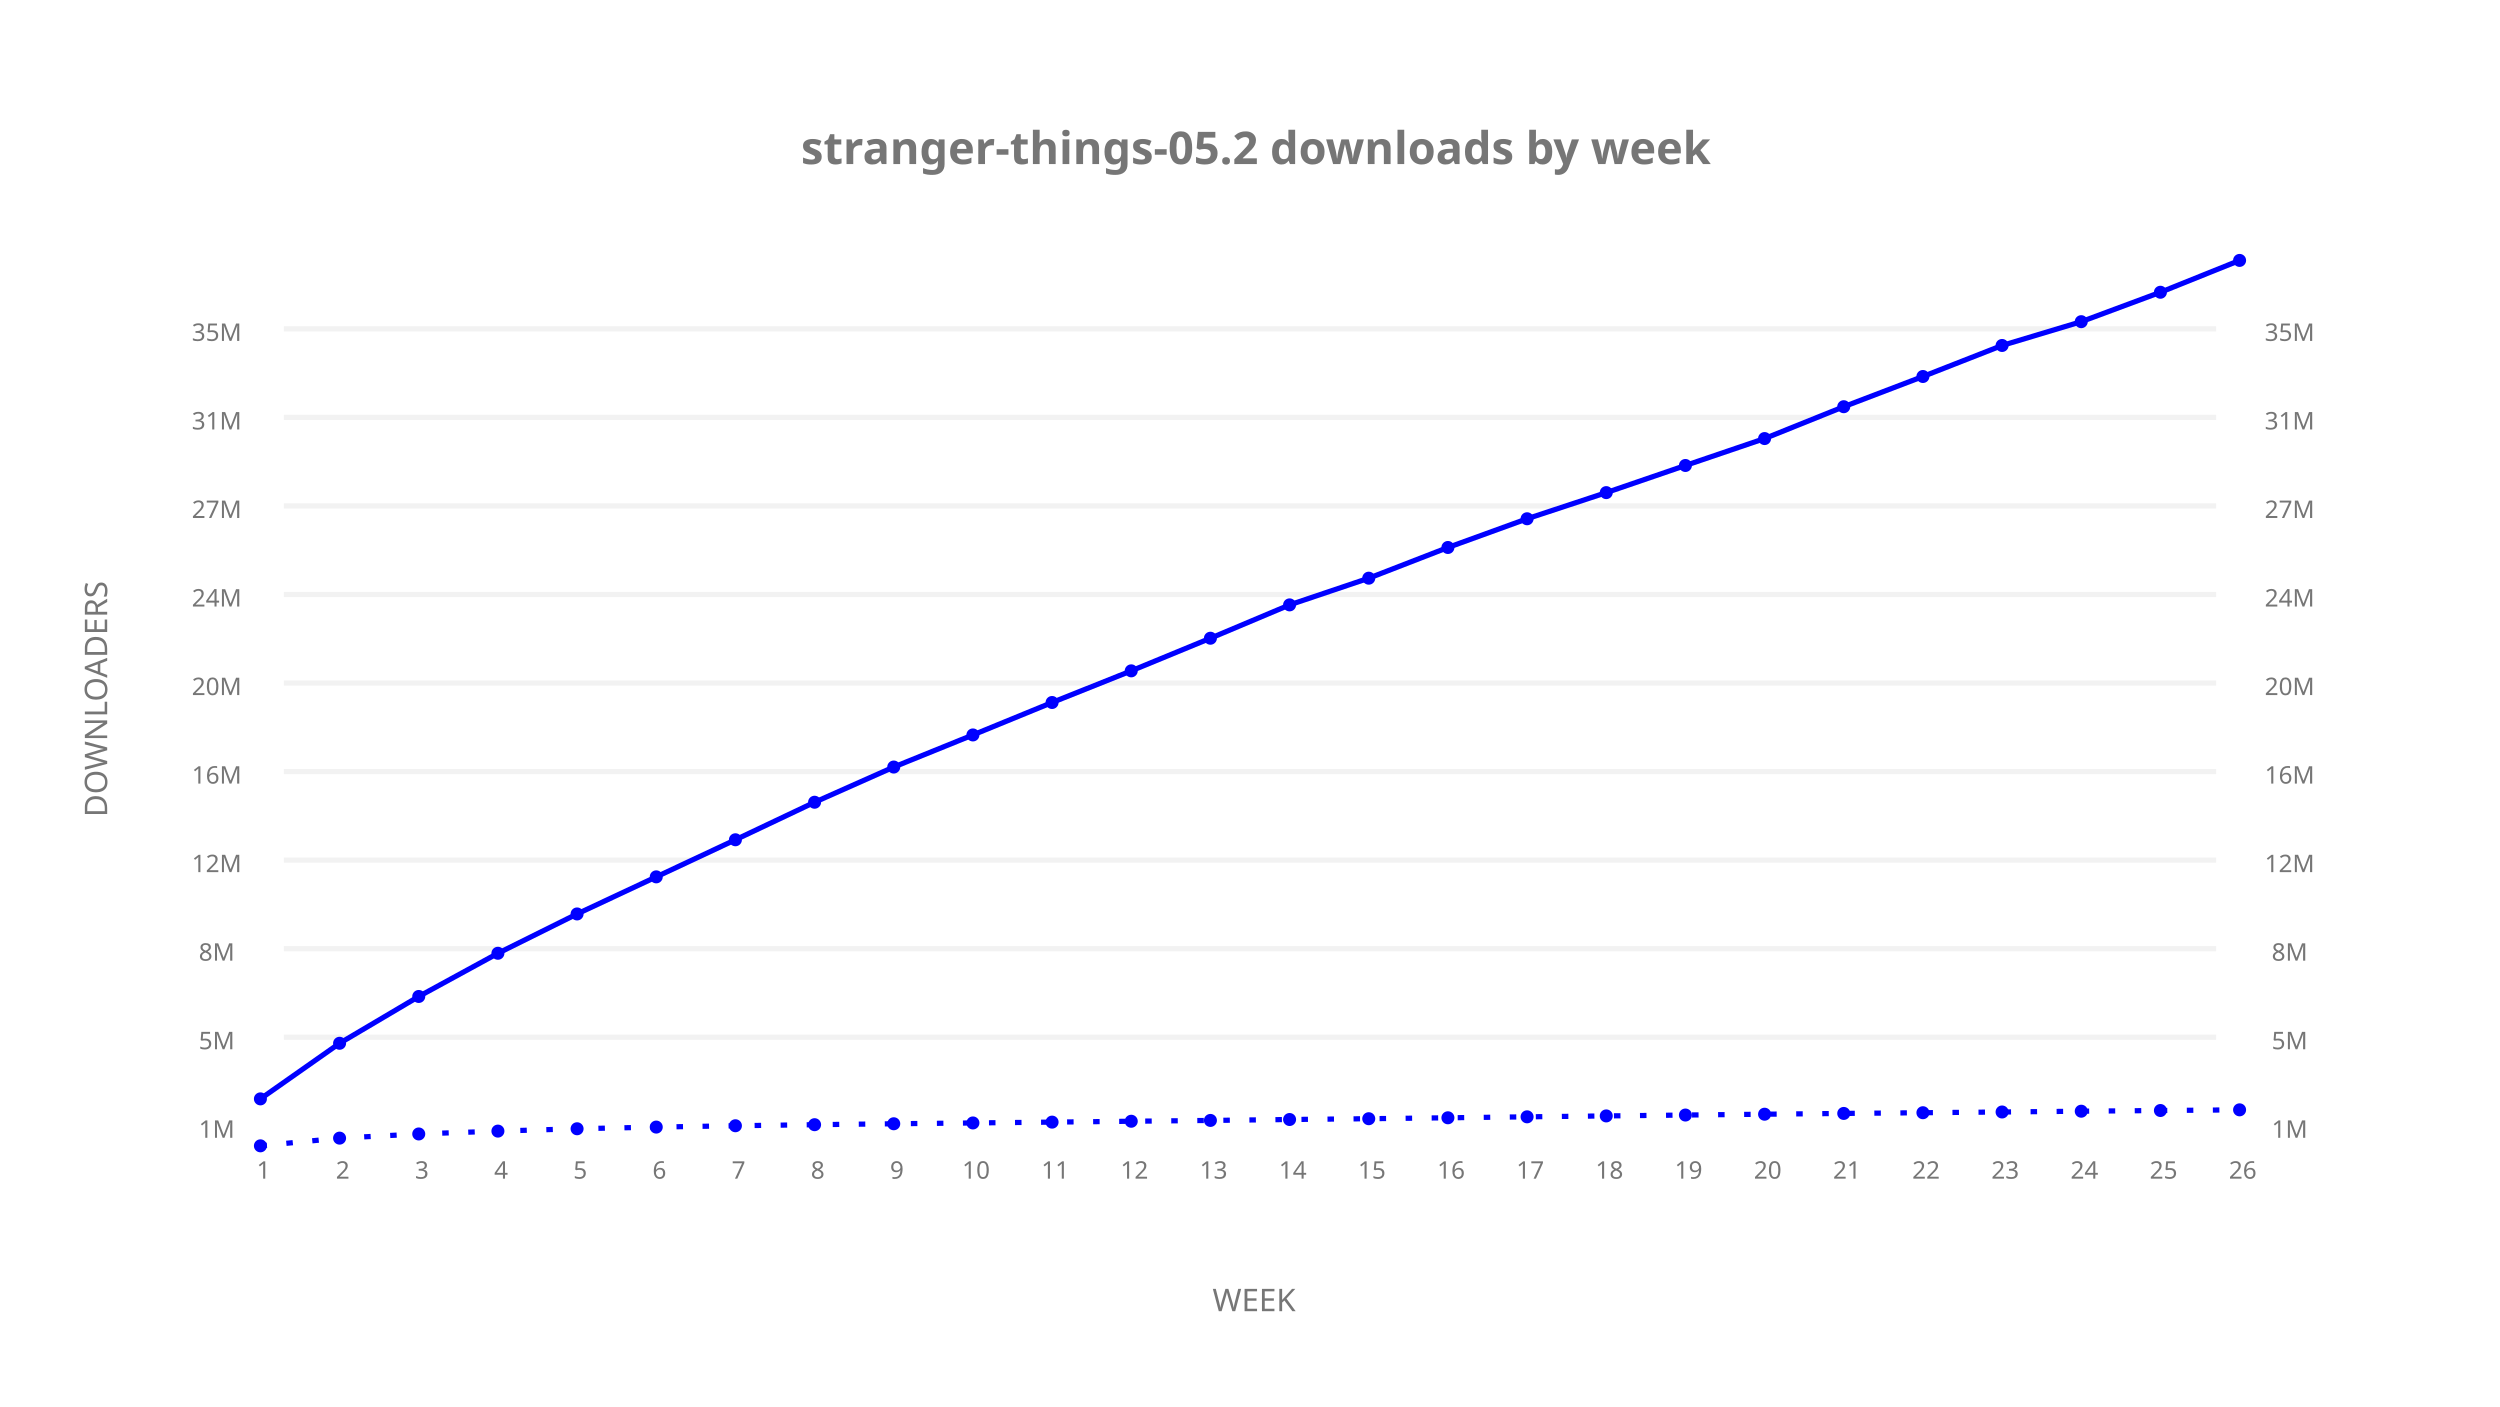
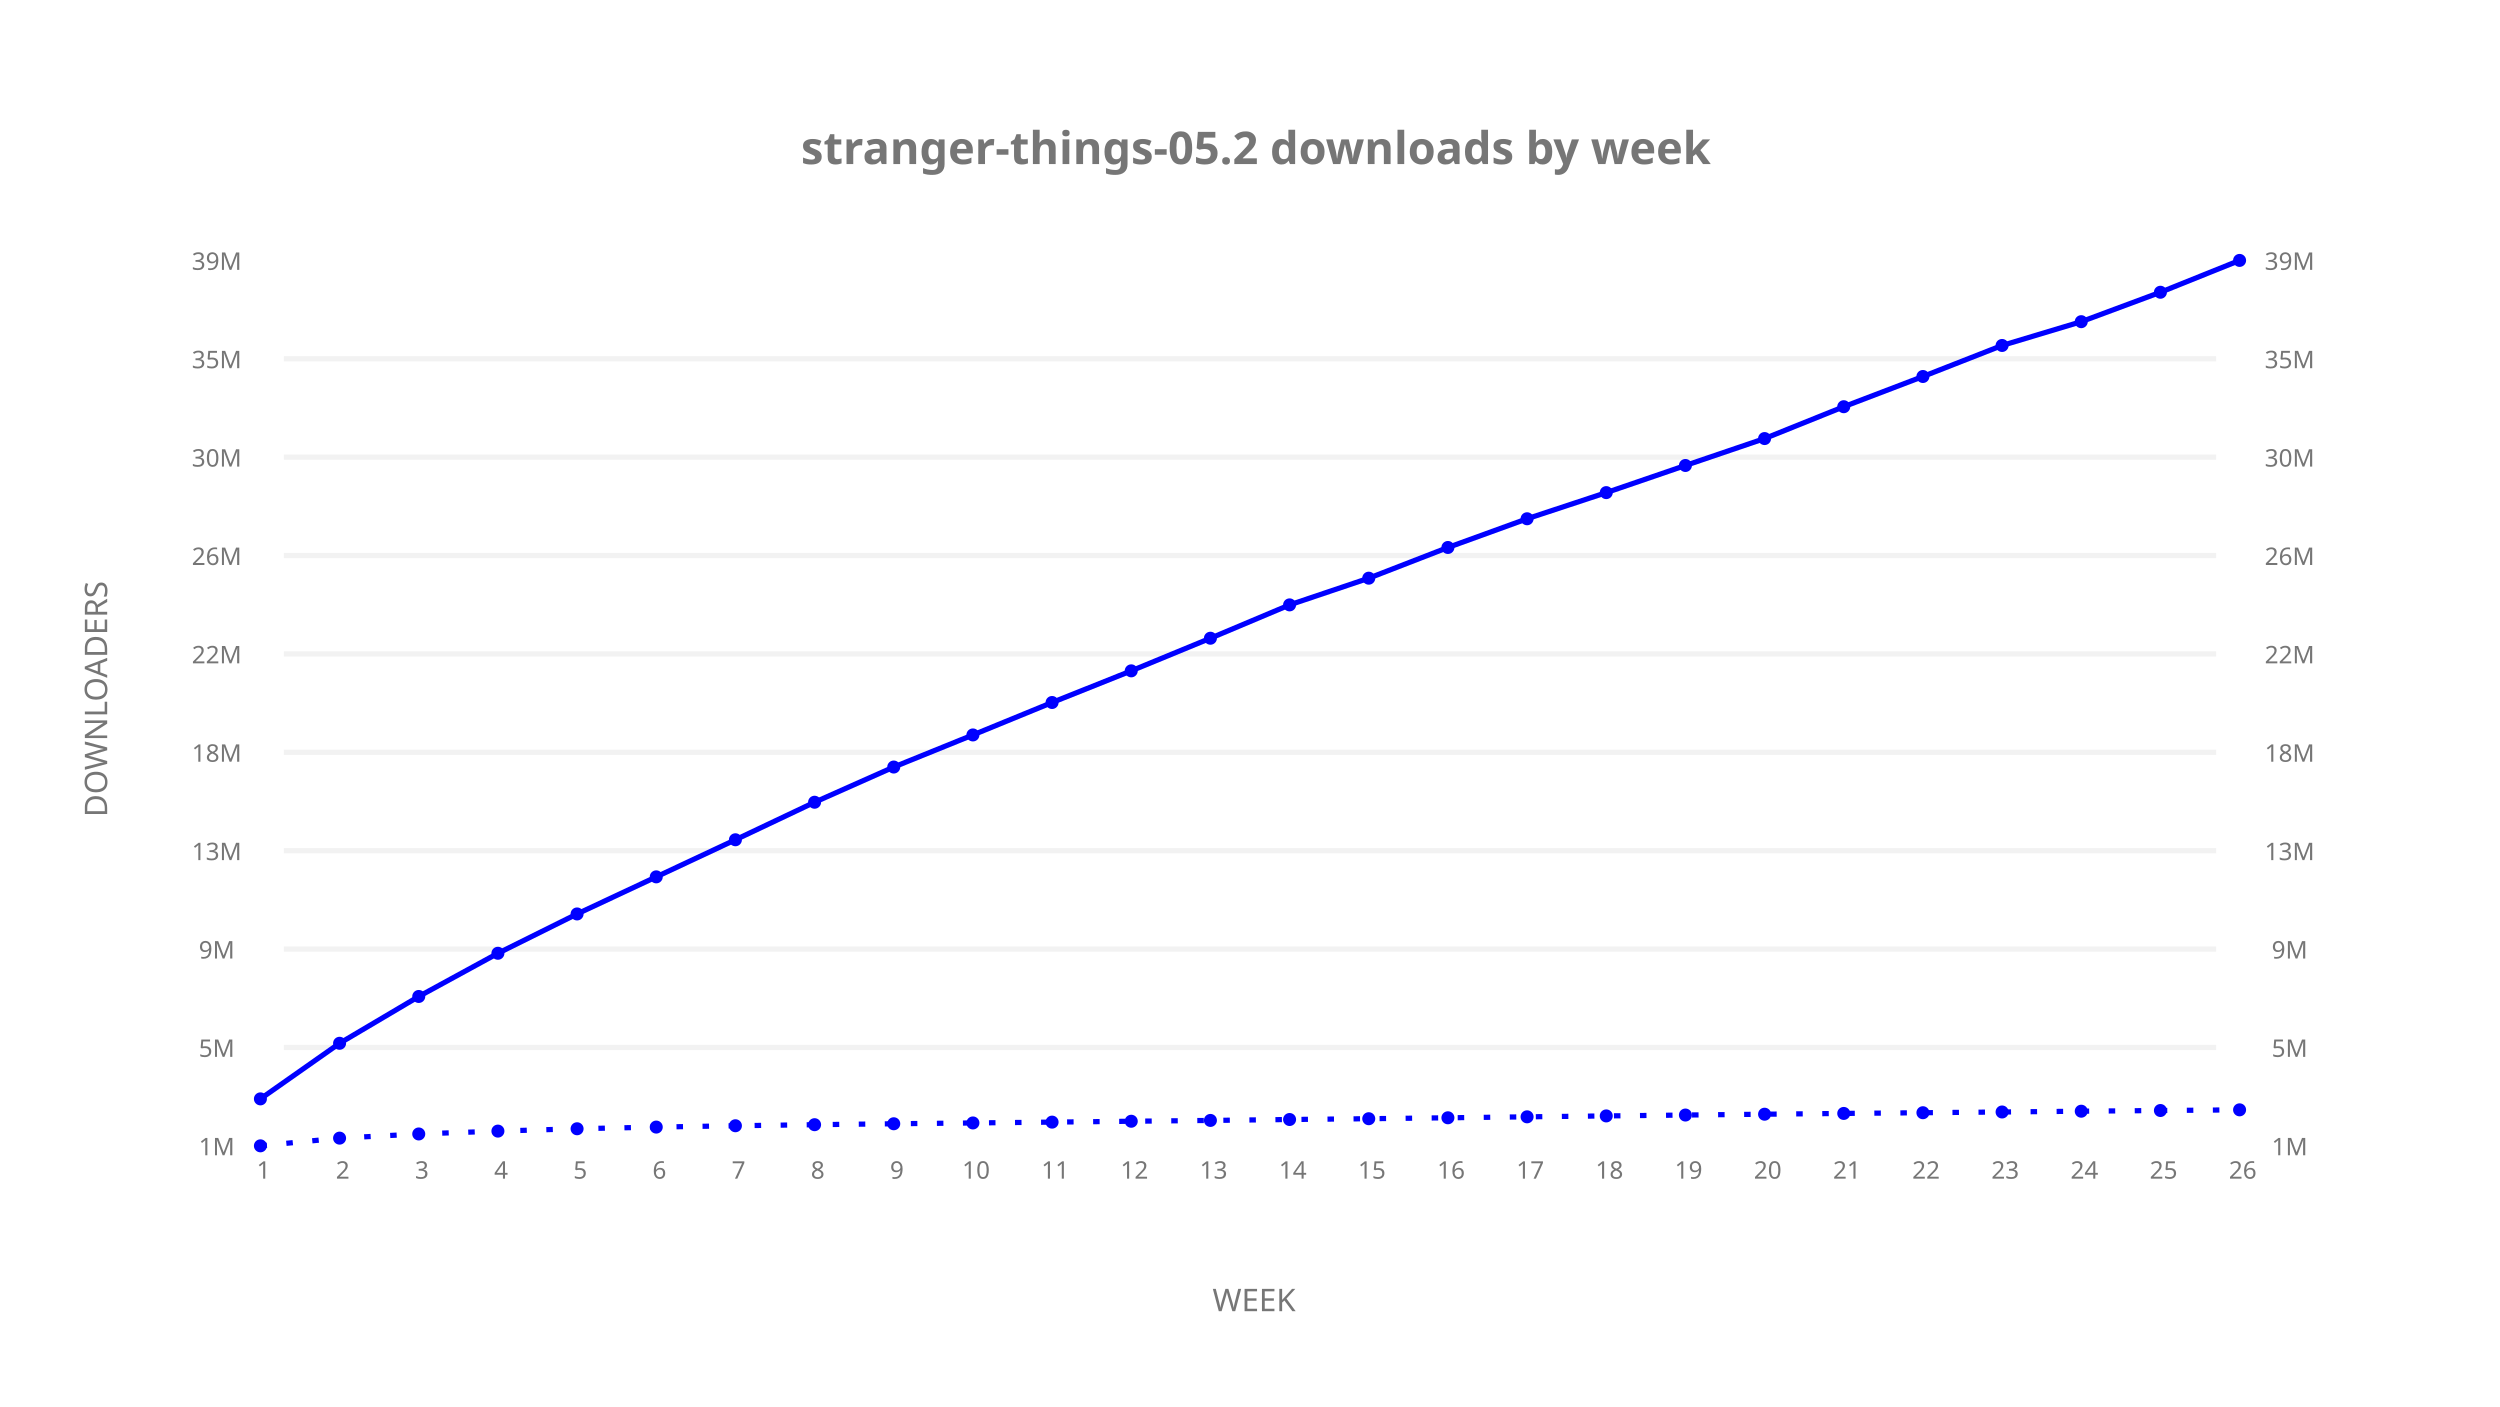
<svg xmlns="http://www.w3.org/2000/svg" xml:space="preserve" id="stranger-things-05-2-downloads-by-week-stranger-things-05.2-week" x="0px" y="0px" width="1920px" height="1080px" viewBox="0 0 1920 1080" enable-background="new 0 0 1920 1080" role="img">
  <g id="annotations">
    <text x="960" y="126" font-family="Atkinson Hyperlegible" font-size="26pt" text-anchor="middle" text-align="center" font-weight="600" font-style="normal" style="fill:rgb(118,118,118); fill-opacity:1; stroke:rgb(118,118,118); stroke-opacity:0; stroke-width:0.5"> stranger-things-05.2 downloads by week</text>
    <g id="axes-lines">
      <text x="960" y="1007" font-family="Atkinson Hyperlegible" font-size="18pt" text-anchor="middle" text-align="center" font-weight="500" font-style="normal" style="fill:rgb(118,118,118); fill-opacity:1; stroke:rgb(118,118,118); stroke-opacity:0; stroke-width:0.5"> WEEK</text>
      <text x="73" y="540" font-family="Atkinson Hyperlegible" font-size="18pt" text-anchor="middle" text-align="center" dominant-baseline="central" font-weight="500" font-style="normal" style="fill:rgb(118,118,118); fill-opacity:1; stroke:rgb(118,118,118); stroke-opacity:0; stroke-width:0.5" transform="rotate(-90,73,540)"> DOWNLOADERS</text>
    </g>
    <g id="tic-y-label-lines">
-       <line x1="218" y1="796.573" x2="1702" y2="796.573" style="fill:rgb(0,0,255); fill-opacity:0; stroke:rgb(242,242,242); stroke-opacity:1; stroke-width:4" />
-       <line x1="218" y1="728.573" x2="1702" y2="728.573" style="fill:rgb(0,0,255); fill-opacity:0; stroke:rgb(242,242,242); stroke-opacity:1; stroke-width:4" />
-       <line x1="218" y1="660.573" x2="1702" y2="660.573" style="fill:rgb(0,0,255); fill-opacity:0; stroke:rgb(242,242,242); stroke-opacity:1; stroke-width:4" />
-       <line x1="218" y1="592.573" x2="1702" y2="592.573" style="fill:rgb(0,0,255); fill-opacity:0; stroke:rgb(242,242,242); stroke-opacity:1; stroke-width:4" />
-       <line x1="218" y1="524.573" x2="1702" y2="524.573" style="fill:rgb(0,0,255); fill-opacity:0; stroke:rgb(242,242,242); stroke-opacity:1; stroke-width:4" />
-       <line x1="218" y1="456.573" x2="1702" y2="456.573" style="fill:rgb(0,0,255); fill-opacity:0; stroke:rgb(242,242,242); stroke-opacity:1; stroke-width:4" />
-       <line x1="218" y1="388.573" x2="1702" y2="388.573" style="fill:rgb(0,0,255); fill-opacity:0; stroke:rgb(242,242,242); stroke-opacity:1; stroke-width:4" />
-       <line x1="218" y1="320.573" x2="1702" y2="320.573" style="fill:rgb(0,0,255); fill-opacity:0; stroke:rgb(242,242,242); stroke-opacity:1; stroke-width:4" />
-       <line x1="218" y1="252.573" x2="1702" y2="252.573" style="fill:rgb(0,0,255); fill-opacity:0; stroke:rgb(242,242,242); stroke-opacity:1; stroke-width:4" />
+       <line x1="218" y1="804.444" x2="1702" y2="804.444" style="fill:rgb(0,0,255); fill-opacity:0; stroke:rgb(242,242,242); stroke-opacity:1; stroke-width:4" />
+       <line x1="218" y1="728.889" x2="1702" y2="728.889" style="fill:rgb(0,0,255); fill-opacity:0; stroke:rgb(242,242,242); stroke-opacity:1; stroke-width:4" />
+       <line x1="218" y1="653.333" x2="1702" y2="653.333" style="fill:rgb(0,0,255); fill-opacity:0; stroke:rgb(242,242,242); stroke-opacity:1; stroke-width:4" />
+       <line x1="218" y1="577.778" x2="1702" y2="577.778" style="fill:rgb(0,0,255); fill-opacity:0; stroke:rgb(242,242,242); stroke-opacity:1; stroke-width:4" />
+       <line x1="218" y1="502.222" x2="1702" y2="502.222" style="fill:rgb(0,0,255); fill-opacity:0; stroke:rgb(242,242,242); stroke-opacity:1; stroke-width:4" />
+       <line x1="218" y1="426.667" x2="1702" y2="426.667" style="fill:rgb(0,0,255); fill-opacity:0; stroke:rgb(242,242,242); stroke-opacity:1; stroke-width:4" />
+       <line x1="218" y1="351.111" x2="1702" y2="351.111" style="fill:rgb(0,0,255); fill-opacity:0; stroke:rgb(242,242,242); stroke-opacity:1; stroke-width:4" />
+       <line x1="218" y1="275.556" x2="1702" y2="275.556" style="fill:rgb(0,0,255); fill-opacity:0; stroke:rgb(242,242,242); stroke-opacity:1; stroke-width:4" />
    </g>
    <g id="tic-x-labels">
      <text x="200" y="898" font-family="Atkinson Hyperlegible" font-size="14pt" text-anchor="middle" text-align="center" dominant-baseline="central" font-weight="400" font-style="normal" style="fill:rgb(118,118,118); fill-opacity:1; stroke:rgb(118,118,118); stroke-opacity:0; stroke-width:0.5"> 1</text>
      <text x="260.8" y="898" font-family="Atkinson Hyperlegible" font-size="14pt" text-anchor="middle" text-align="center" dominant-baseline="central" font-weight="400" font-style="normal" style="fill:rgb(118,118,118); fill-opacity:1; stroke:rgb(118,118,118); stroke-opacity:0; stroke-width:0.5"> 2</text>
      <text x="321.6" y="898" font-family="Atkinson Hyperlegible" font-size="14pt" text-anchor="middle" text-align="center" dominant-baseline="central" font-weight="400" font-style="normal" style="fill:rgb(118,118,118); fill-opacity:1; stroke:rgb(118,118,118); stroke-opacity:0; stroke-width:0.5"> 3</text>
      <text x="382.4" y="898" font-family="Atkinson Hyperlegible" font-size="14pt" text-anchor="middle" text-align="center" dominant-baseline="central" font-weight="400" font-style="normal" style="fill:rgb(118,118,118); fill-opacity:1; stroke:rgb(118,118,118); stroke-opacity:0; stroke-width:0.5"> 4</text>
      <text x="443.2" y="898" font-family="Atkinson Hyperlegible" font-size="14pt" text-anchor="middle" text-align="center" dominant-baseline="central" font-weight="400" font-style="normal" style="fill:rgb(118,118,118); fill-opacity:1; stroke:rgb(118,118,118); stroke-opacity:0; stroke-width:0.5"> 5</text>
      <text x="504" y="898" font-family="Atkinson Hyperlegible" font-size="14pt" text-anchor="middle" text-align="center" dominant-baseline="central" font-weight="400" font-style="normal" style="fill:rgb(118,118,118); fill-opacity:1; stroke:rgb(118,118,118); stroke-opacity:0; stroke-width:0.5"> 6</text>
      <text x="564.8" y="898" font-family="Atkinson Hyperlegible" font-size="14pt" text-anchor="middle" text-align="center" dominant-baseline="central" font-weight="400" font-style="normal" style="fill:rgb(118,118,118); fill-opacity:1; stroke:rgb(118,118,118); stroke-opacity:0; stroke-width:0.5"> 7</text>
      <text x="625.6" y="898" font-family="Atkinson Hyperlegible" font-size="14pt" text-anchor="middle" text-align="center" dominant-baseline="central" font-weight="400" font-style="normal" style="fill:rgb(118,118,118); fill-opacity:1; stroke:rgb(118,118,118); stroke-opacity:0; stroke-width:0.5"> 8</text>
      <text x="686.4" y="898" font-family="Atkinson Hyperlegible" font-size="14pt" text-anchor="middle" text-align="center" dominant-baseline="central" font-weight="400" font-style="normal" style="fill:rgb(118,118,118); fill-opacity:1; stroke:rgb(118,118,118); stroke-opacity:0; stroke-width:0.5"> 9</text>
      <text x="747.2" y="898" font-family="Atkinson Hyperlegible" font-size="14pt" text-anchor="middle" text-align="center" dominant-baseline="central" font-weight="400" font-style="normal" style="fill:rgb(118,118,118); fill-opacity:1; stroke:rgb(118,118,118); stroke-opacity:0; stroke-width:0.5"> 10</text>
      <text x="808" y="898" font-family="Atkinson Hyperlegible" font-size="14pt" text-anchor="middle" text-align="center" dominant-baseline="central" font-weight="400" font-style="normal" style="fill:rgb(118,118,118); fill-opacity:1; stroke:rgb(118,118,118); stroke-opacity:0; stroke-width:0.5"> 11</text>
      <text x="868.8" y="898" font-family="Atkinson Hyperlegible" font-size="14pt" text-anchor="middle" text-align="center" dominant-baseline="central" font-weight="400" font-style="normal" style="fill:rgb(118,118,118); fill-opacity:1; stroke:rgb(118,118,118); stroke-opacity:0; stroke-width:0.5"> 12</text>
      <text x="929.6" y="898" font-family="Atkinson Hyperlegible" font-size="14pt" text-anchor="middle" text-align="center" dominant-baseline="central" font-weight="400" font-style="normal" style="fill:rgb(118,118,118); fill-opacity:1; stroke:rgb(118,118,118); stroke-opacity:0; stroke-width:0.5"> 13</text>
      <text x="990.4" y="898" font-family="Atkinson Hyperlegible" font-size="14pt" text-anchor="middle" text-align="center" dominant-baseline="central" font-weight="400" font-style="normal" style="fill:rgb(118,118,118); fill-opacity:1; stroke:rgb(118,118,118); stroke-opacity:0; stroke-width:0.5"> 14</text>
      <text x="1051.2" y="898" font-family="Atkinson Hyperlegible" font-size="14pt" text-anchor="middle" text-align="center" dominant-baseline="central" font-weight="400" font-style="normal" style="fill:rgb(118,118,118); fill-opacity:1; stroke:rgb(118,118,118); stroke-opacity:0; stroke-width:0.5"> 15</text>
      <text x="1112" y="898" font-family="Atkinson Hyperlegible" font-size="14pt" text-anchor="middle" text-align="center" dominant-baseline="central" font-weight="400" font-style="normal" style="fill:rgb(118,118,118); fill-opacity:1; stroke:rgb(118,118,118); stroke-opacity:0; stroke-width:0.5"> 16</text>
      <text x="1172.8" y="898" font-family="Atkinson Hyperlegible" font-size="14pt" text-anchor="middle" text-align="center" dominant-baseline="central" font-weight="400" font-style="normal" style="fill:rgb(118,118,118); fill-opacity:1; stroke:rgb(118,118,118); stroke-opacity:0; stroke-width:0.5"> 17</text>
      <text x="1233.6" y="898" font-family="Atkinson Hyperlegible" font-size="14pt" text-anchor="middle" text-align="center" dominant-baseline="central" font-weight="400" font-style="normal" style="fill:rgb(118,118,118); fill-opacity:1; stroke:rgb(118,118,118); stroke-opacity:0; stroke-width:0.5"> 18</text>
      <text x="1294.4" y="898" font-family="Atkinson Hyperlegible" font-size="14pt" text-anchor="middle" text-align="center" dominant-baseline="central" font-weight="400" font-style="normal" style="fill:rgb(118,118,118); fill-opacity:1; stroke:rgb(118,118,118); stroke-opacity:0; stroke-width:0.5"> 19</text>
      <text x="1355.2" y="898" font-family="Atkinson Hyperlegible" font-size="14pt" text-anchor="middle" text-align="center" dominant-baseline="central" font-weight="400" font-style="normal" style="fill:rgb(118,118,118); fill-opacity:1; stroke:rgb(118,118,118); stroke-opacity:0; stroke-width:0.5"> 20</text>
      <text x="1416" y="898" font-family="Atkinson Hyperlegible" font-size="14pt" text-anchor="middle" text-align="center" dominant-baseline="central" font-weight="400" font-style="normal" style="fill:rgb(118,118,118); fill-opacity:1; stroke:rgb(118,118,118); stroke-opacity:0; stroke-width:0.5"> 21</text>
      <text x="1476.8" y="898" font-family="Atkinson Hyperlegible" font-size="14pt" text-anchor="middle" text-align="center" dominant-baseline="central" font-weight="400" font-style="normal" style="fill:rgb(118,118,118); fill-opacity:1; stroke:rgb(118,118,118); stroke-opacity:0; stroke-width:0.5"> 22</text>
      <text x="1537.6" y="898" font-family="Atkinson Hyperlegible" font-size="14pt" text-anchor="middle" text-align="center" dominant-baseline="central" font-weight="400" font-style="normal" style="fill:rgb(118,118,118); fill-opacity:1; stroke:rgb(118,118,118); stroke-opacity:0; stroke-width:0.5"> 23</text>
      <text x="1598.4" y="898" font-family="Atkinson Hyperlegible" font-size="14pt" text-anchor="middle" text-align="center" dominant-baseline="central" font-weight="400" font-style="normal" style="fill:rgb(118,118,118); fill-opacity:1; stroke:rgb(118,118,118); stroke-opacity:0; stroke-width:0.5"> 24</text>
      <text x="1659.2" y="898" font-family="Atkinson Hyperlegible" font-size="14pt" text-anchor="middle" text-align="center" dominant-baseline="central" font-weight="400" font-style="normal" style="fill:rgb(118,118,118); fill-opacity:1; stroke:rgb(118,118,118); stroke-opacity:0; stroke-width:0.5"> 25</text>
      <text x="1720" y="898" font-family="Atkinson Hyperlegible" font-size="14pt" text-anchor="middle" text-align="center" dominant-baseline="central" font-weight="400" font-style="normal" style="fill:rgb(118,118,118); fill-opacity:1; stroke:rgb(118,118,118); stroke-opacity:0; stroke-width:0.5"> 26</text>
    </g>
    <g id="tic-y-labels">
-       <text x="164" y="866.573" font-family="Atkinson Hyperlegible" font-size="14pt" text-anchor="middle" text-align="center" dominant-baseline="central" font-weight="400" font-style="normal" style="fill:rgb(118,118,118); fill-opacity:1; stroke:rgb(118,118,118); stroke-opacity:0; stroke-width:0.5"> 1M</text>
-       <text x="1756" y="866.573" font-family="Atkinson Hyperlegible" font-size="14pt" text-anchor="middle" text-align="center" dominant-baseline="central" font-weight="400" font-style="normal" style="fill:rgb(118,118,118); fill-opacity:1; stroke:rgb(118,118,118); stroke-opacity:0; stroke-width:0.5"> 1M</text>
-       <text x="164" y="798.573" font-family="Atkinson Hyperlegible" font-size="14pt" text-anchor="middle" text-align="center" dominant-baseline="central" font-weight="400" font-style="normal" style="fill:rgb(118,118,118); fill-opacity:1; stroke:rgb(118,118,118); stroke-opacity:0; stroke-width:0.5"> 5M</text>
-       <text x="1756" y="798.573" font-family="Atkinson Hyperlegible" font-size="14pt" text-anchor="middle" text-align="center" dominant-baseline="central" font-weight="400" font-style="normal" style="fill:rgb(118,118,118); fill-opacity:1; stroke:rgb(118,118,118); stroke-opacity:0; stroke-width:0.5"> 5M</text>
-       <text x="164" y="730.573" font-family="Atkinson Hyperlegible" font-size="14pt" text-anchor="middle" text-align="center" dominant-baseline="central" font-weight="400" font-style="normal" style="fill:rgb(118,118,118); fill-opacity:1; stroke:rgb(118,118,118); stroke-opacity:0; stroke-width:0.5"> 8M</text>
-       <text x="1756" y="730.573" font-family="Atkinson Hyperlegible" font-size="14pt" text-anchor="middle" text-align="center" dominant-baseline="central" font-weight="400" font-style="normal" style="fill:rgb(118,118,118); fill-opacity:1; stroke:rgb(118,118,118); stroke-opacity:0; stroke-width:0.5"> 8M</text>
-       <text x="164" y="662.573" font-family="Atkinson Hyperlegible" font-size="14pt" text-anchor="middle" text-align="center" dominant-baseline="central" font-weight="400" font-style="normal" style="fill:rgb(118,118,118); fill-opacity:1; stroke:rgb(118,118,118); stroke-opacity:0; stroke-width:0.5"> 12M</text>
-       <text x="1756" y="662.573" font-family="Atkinson Hyperlegible" font-size="14pt" text-anchor="middle" text-align="center" dominant-baseline="central" font-weight="400" font-style="normal" style="fill:rgb(118,118,118); fill-opacity:1; stroke:rgb(118,118,118); stroke-opacity:0; stroke-width:0.5"> 12M</text>
-       <text x="164" y="594.573" font-family="Atkinson Hyperlegible" font-size="14pt" text-anchor="middle" text-align="center" dominant-baseline="central" font-weight="400" font-style="normal" style="fill:rgb(118,118,118); fill-opacity:1; stroke:rgb(118,118,118); stroke-opacity:0; stroke-width:0.5"> 16M</text>
-       <text x="1756" y="594.573" font-family="Atkinson Hyperlegible" font-size="14pt" text-anchor="middle" text-align="center" dominant-baseline="central" font-weight="400" font-style="normal" style="fill:rgb(118,118,118); fill-opacity:1; stroke:rgb(118,118,118); stroke-opacity:0; stroke-width:0.5"> 16M</text>
-       <text x="164" y="526.573" font-family="Atkinson Hyperlegible" font-size="14pt" text-anchor="middle" text-align="center" dominant-baseline="central" font-weight="400" font-style="normal" style="fill:rgb(118,118,118); fill-opacity:1; stroke:rgb(118,118,118); stroke-opacity:0; stroke-width:0.5"> 20M</text>
-       <text x="1756" y="526.573" font-family="Atkinson Hyperlegible" font-size="14pt" text-anchor="middle" text-align="center" dominant-baseline="central" font-weight="400" font-style="normal" style="fill:rgb(118,118,118); fill-opacity:1; stroke:rgb(118,118,118); stroke-opacity:0; stroke-width:0.5"> 20M</text>
-       <text x="164" y="458.573" font-family="Atkinson Hyperlegible" font-size="14pt" text-anchor="middle" text-align="center" dominant-baseline="central" font-weight="400" font-style="normal" style="fill:rgb(118,118,118); fill-opacity:1; stroke:rgb(118,118,118); stroke-opacity:0; stroke-width:0.5"> 24M</text>
-       <text x="1756" y="458.573" font-family="Atkinson Hyperlegible" font-size="14pt" text-anchor="middle" text-align="center" dominant-baseline="central" font-weight="400" font-style="normal" style="fill:rgb(118,118,118); fill-opacity:1; stroke:rgb(118,118,118); stroke-opacity:0; stroke-width:0.5"> 24M</text>
-       <text x="164" y="390.573" font-family="Atkinson Hyperlegible" font-size="14pt" text-anchor="middle" text-align="center" dominant-baseline="central" font-weight="400" font-style="normal" style="fill:rgb(118,118,118); fill-opacity:1; stroke:rgb(118,118,118); stroke-opacity:0; stroke-width:0.5"> 27M</text>
-       <text x="1756" y="390.573" font-family="Atkinson Hyperlegible" font-size="14pt" text-anchor="middle" text-align="center" dominant-baseline="central" font-weight="400" font-style="normal" style="fill:rgb(118,118,118); fill-opacity:1; stroke:rgb(118,118,118); stroke-opacity:0; stroke-width:0.5"> 27M</text>
-       <text x="164" y="322.573" font-family="Atkinson Hyperlegible" font-size="14pt" text-anchor="middle" text-align="center" dominant-baseline="central" font-weight="400" font-style="normal" style="fill:rgb(118,118,118); fill-opacity:1; stroke:rgb(118,118,118); stroke-opacity:0; stroke-width:0.5"> 31M</text>
-       <text x="1756" y="322.573" font-family="Atkinson Hyperlegible" font-size="14pt" text-anchor="middle" text-align="center" dominant-baseline="central" font-weight="400" font-style="normal" style="fill:rgb(118,118,118); fill-opacity:1; stroke:rgb(118,118,118); stroke-opacity:0; stroke-width:0.5"> 31M</text>
-       <text x="164" y="254.573" font-family="Atkinson Hyperlegible" font-size="14pt" text-anchor="middle" text-align="center" dominant-baseline="central" font-weight="400" font-style="normal" style="fill:rgb(118,118,118); fill-opacity:1; stroke:rgb(118,118,118); stroke-opacity:0; stroke-width:0.5"> 35M</text>
-       <text x="1756" y="254.573" font-family="Atkinson Hyperlegible" font-size="14pt" text-anchor="middle" text-align="center" dominant-baseline="central" font-weight="400" font-style="normal" style="fill:rgb(118,118,118); fill-opacity:1; stroke:rgb(118,118,118); stroke-opacity:0; stroke-width:0.5"> 35M</text>
+       <text x="164" y="880" font-family="Atkinson Hyperlegible" font-size="14pt" text-anchor="middle" text-align="center" dominant-baseline="central" font-weight="400" font-style="normal" style="fill:rgb(118,118,118); fill-opacity:1; stroke:rgb(118,118,118); stroke-opacity:0; stroke-width:0.5"> 1M</text>
+       <text x="1756" y="880" font-family="Atkinson Hyperlegible" font-size="14pt" text-anchor="middle" text-align="center" dominant-baseline="central" font-weight="400" font-style="normal" style="fill:rgb(118,118,118); fill-opacity:1; stroke:rgb(118,118,118); stroke-opacity:0; stroke-width:0.5"> 1M</text>
+       <text x="164" y="804.444" font-family="Atkinson Hyperlegible" font-size="14pt" text-anchor="middle" text-align="center" dominant-baseline="central" font-weight="400" font-style="normal" style="fill:rgb(118,118,118); fill-opacity:1; stroke:rgb(118,118,118); stroke-opacity:0; stroke-width:0.5"> 5M</text>
+       <text x="1756" y="804.444" font-family="Atkinson Hyperlegible" font-size="14pt" text-anchor="middle" text-align="center" dominant-baseline="central" font-weight="400" font-style="normal" style="fill:rgb(118,118,118); fill-opacity:1; stroke:rgb(118,118,118); stroke-opacity:0; stroke-width:0.5"> 5M</text>
+       <text x="164" y="728.889" font-family="Atkinson Hyperlegible" font-size="14pt" text-anchor="middle" text-align="center" dominant-baseline="central" font-weight="400" font-style="normal" style="fill:rgb(118,118,118); fill-opacity:1; stroke:rgb(118,118,118); stroke-opacity:0; stroke-width:0.5"> 9M</text>
+       <text x="1756" y="728.889" font-family="Atkinson Hyperlegible" font-size="14pt" text-anchor="middle" text-align="center" dominant-baseline="central" font-weight="400" font-style="normal" style="fill:rgb(118,118,118); fill-opacity:1; stroke:rgb(118,118,118); stroke-opacity:0; stroke-width:0.5"> 9M</text>
+       <text x="164" y="653.333" font-family="Atkinson Hyperlegible" font-size="14pt" text-anchor="middle" text-align="center" dominant-baseline="central" font-weight="400" font-style="normal" style="fill:rgb(118,118,118); fill-opacity:1; stroke:rgb(118,118,118); stroke-opacity:0; stroke-width:0.5"> 13M</text>
+       <text x="1756" y="653.333" font-family="Atkinson Hyperlegible" font-size="14pt" text-anchor="middle" text-align="center" dominant-baseline="central" font-weight="400" font-style="normal" style="fill:rgb(118,118,118); fill-opacity:1; stroke:rgb(118,118,118); stroke-opacity:0; stroke-width:0.5"> 13M</text>
+       <text x="164" y="577.778" font-family="Atkinson Hyperlegible" font-size="14pt" text-anchor="middle" text-align="center" dominant-baseline="central" font-weight="400" font-style="normal" style="fill:rgb(118,118,118); fill-opacity:1; stroke:rgb(118,118,118); stroke-opacity:0; stroke-width:0.5"> 18M</text>
+       <text x="1756" y="577.778" font-family="Atkinson Hyperlegible" font-size="14pt" text-anchor="middle" text-align="center" dominant-baseline="central" font-weight="400" font-style="normal" style="fill:rgb(118,118,118); fill-opacity:1; stroke:rgb(118,118,118); stroke-opacity:0; stroke-width:0.5"> 18M</text>
+       <text x="164" y="502.222" font-family="Atkinson Hyperlegible" font-size="14pt" text-anchor="middle" text-align="center" dominant-baseline="central" font-weight="400" font-style="normal" style="fill:rgb(118,118,118); fill-opacity:1; stroke:rgb(118,118,118); stroke-opacity:0; stroke-width:0.5"> 22M</text>
+       <text x="1756" y="502.222" font-family="Atkinson Hyperlegible" font-size="14pt" text-anchor="middle" text-align="center" dominant-baseline="central" font-weight="400" font-style="normal" style="fill:rgb(118,118,118); fill-opacity:1; stroke:rgb(118,118,118); stroke-opacity:0; stroke-width:0.5"> 22M</text>
+       <text x="164" y="426.667" font-family="Atkinson Hyperlegible" font-size="14pt" text-anchor="middle" text-align="center" dominant-baseline="central" font-weight="400" font-style="normal" style="fill:rgb(118,118,118); fill-opacity:1; stroke:rgb(118,118,118); stroke-opacity:0; stroke-width:0.5"> 26M</text>
+       <text x="1756" y="426.667" font-family="Atkinson Hyperlegible" font-size="14pt" text-anchor="middle" text-align="center" dominant-baseline="central" font-weight="400" font-style="normal" style="fill:rgb(118,118,118); fill-opacity:1; stroke:rgb(118,118,118); stroke-opacity:0; stroke-width:0.5"> 26M</text>
+       <text x="164" y="351.111" font-family="Atkinson Hyperlegible" font-size="14pt" text-anchor="middle" text-align="center" dominant-baseline="central" font-weight="400" font-style="normal" style="fill:rgb(118,118,118); fill-opacity:1; stroke:rgb(118,118,118); stroke-opacity:0; stroke-width:0.5"> 30M</text>
+       <text x="1756" y="351.111" font-family="Atkinson Hyperlegible" font-size="14pt" text-anchor="middle" text-align="center" dominant-baseline="central" font-weight="400" font-style="normal" style="fill:rgb(118,118,118); fill-opacity:1; stroke:rgb(118,118,118); stroke-opacity:0; stroke-width:0.5"> 30M</text>
+       <text x="164" y="275.556" font-family="Atkinson Hyperlegible" font-size="14pt" text-anchor="middle" text-align="center" dominant-baseline="central" font-weight="400" font-style="normal" style="fill:rgb(118,118,118); fill-opacity:1; stroke:rgb(118,118,118); stroke-opacity:0; stroke-width:0.5"> 35M</text>
+       <text x="1756" y="275.556" font-family="Atkinson Hyperlegible" font-size="14pt" text-anchor="middle" text-align="center" dominant-baseline="central" font-weight="400" font-style="normal" style="fill:rgb(118,118,118); fill-opacity:1; stroke:rgb(118,118,118); stroke-opacity:0; stroke-width:0.5"> 35M</text>
+       <text x="164" y="200" font-family="Atkinson Hyperlegible" font-size="14pt" text-anchor="middle" text-align="center" dominant-baseline="central" font-weight="400" font-style="normal" style="fill:rgb(118,118,118); fill-opacity:1; stroke:rgb(118,118,118); stroke-opacity:0; stroke-width:0.5"> 39M</text>
+       <text x="1756" y="200" font-family="Atkinson Hyperlegible" font-size="14pt" text-anchor="middle" text-align="center" dominant-baseline="central" font-weight="400" font-style="normal" style="fill:rgb(118,118,118); fill-opacity:1; stroke:rgb(118,118,118); stroke-opacity:0; stroke-width:0.5"> 39M</text>
    </g>
  </g>
  <g id="polyline-stranger-things-05.2 downloads by week">
    <polyline points="200,843.939 260.8,801.243 321.6,765.293 382.4,732.119 443.2,701.914 504,673.43 564.8,644.942 625.6,616.122 686.4,589.085 747.2,564.435 808,539.518 868.8,515.212 929.6,490.159 990.4,464.55 1051.2,444.047 1112,420.471 1172.8,398.41 1233.6,378.331 1294.4,357.49 1355.2,336.811 1416,312.355 1476.8,289.152 1537.6,265.325 1598.4,247.049 1659.2,224.456 1720,200 " style="fill:rgb(0,0,255); fill-opacity:0; stroke:rgb(0,0,255); stroke-opacity:1; stroke-width:4" />
  </g>
  <g id="markers-stranger-things-05.2 downloads by week">
    <circle cx="200" cy="843.939" r="5" style="fill:rgb(0,0,255); fill-opacity:1; stroke:rgb(0,0,255); stroke-opacity:0; stroke-width:4">
</circle>
    <circle cx="260.8" cy="801.243" r="5" style="fill:rgb(0,0,255); fill-opacity:1; stroke:rgb(0,0,255); stroke-opacity:0; stroke-width:4">
</circle>
    <circle cx="321.6" cy="765.293" r="5" style="fill:rgb(0,0,255); fill-opacity:1; stroke:rgb(0,0,255); stroke-opacity:0; stroke-width:4">
</circle>
    <circle cx="382.4" cy="732.119" r="5" style="fill:rgb(0,0,255); fill-opacity:1; stroke:rgb(0,0,255); stroke-opacity:0; stroke-width:4">
</circle>
    <circle cx="443.2" cy="701.914" r="5" style="fill:rgb(0,0,255); fill-opacity:1; stroke:rgb(0,0,255); stroke-opacity:0; stroke-width:4">
</circle>
    <circle cx="504" cy="673.43" r="5" style="fill:rgb(0,0,255); fill-opacity:1; stroke:rgb(0,0,255); stroke-opacity:0; stroke-width:4">
</circle>
    <circle cx="564.8" cy="644.942" r="5" style="fill:rgb(0,0,255); fill-opacity:1; stroke:rgb(0,0,255); stroke-opacity:0; stroke-width:4">
</circle>
    <circle cx="625.6" cy="616.122" r="5" style="fill:rgb(0,0,255); fill-opacity:1; stroke:rgb(0,0,255); stroke-opacity:0; stroke-width:4">
</circle>
    <circle cx="686.4" cy="589.085" r="5" style="fill:rgb(0,0,255); fill-opacity:1; stroke:rgb(0,0,255); stroke-opacity:0; stroke-width:4">
</circle>
    <circle cx="747.2" cy="564.435" r="5" style="fill:rgb(0,0,255); fill-opacity:1; stroke:rgb(0,0,255); stroke-opacity:0; stroke-width:4">
</circle>
    <circle cx="808" cy="539.518" r="5" style="fill:rgb(0,0,255); fill-opacity:1; stroke:rgb(0,0,255); stroke-opacity:0; stroke-width:4">
</circle>
    <circle cx="868.8" cy="515.212" r="5" style="fill:rgb(0,0,255); fill-opacity:1; stroke:rgb(0,0,255); stroke-opacity:0; stroke-width:4">
</circle>
    <circle cx="929.6" cy="490.159" r="5" style="fill:rgb(0,0,255); fill-opacity:1; stroke:rgb(0,0,255); stroke-opacity:0; stroke-width:4">
</circle>
    <circle cx="990.4" cy="464.55" r="5" style="fill:rgb(0,0,255); fill-opacity:1; stroke:rgb(0,0,255); stroke-opacity:0; stroke-width:4">
</circle>
    <circle cx="1051.2" cy="444.047" r="5" style="fill:rgb(0,0,255); fill-opacity:1; stroke:rgb(0,0,255); stroke-opacity:0; stroke-width:4">
</circle>
    <circle cx="1112" cy="420.471" r="5" style="fill:rgb(0,0,255); fill-opacity:1; stroke:rgb(0,0,255); stroke-opacity:0; stroke-width:4">
</circle>
    <circle cx="1172.8" cy="398.41" r="5" style="fill:rgb(0,0,255); fill-opacity:1; stroke:rgb(0,0,255); stroke-opacity:0; stroke-width:4">
</circle>
    <circle cx="1233.6" cy="378.331" r="5" style="fill:rgb(0,0,255); fill-opacity:1; stroke:rgb(0,0,255); stroke-opacity:0; stroke-width:4">
</circle>
    <circle cx="1294.4" cy="357.49" r="5" style="fill:rgb(0,0,255); fill-opacity:1; stroke:rgb(0,0,255); stroke-opacity:0; stroke-width:4">
</circle>
    <circle cx="1355.2" cy="336.811" r="5" style="fill:rgb(0,0,255); fill-opacity:1; stroke:rgb(0,0,255); stroke-opacity:0; stroke-width:4">
</circle>
    <circle cx="1416" cy="312.355" r="5" style="fill:rgb(0,0,255); fill-opacity:1; stroke:rgb(0,0,255); stroke-opacity:0; stroke-width:4">
</circle>
    <circle cx="1476.8" cy="289.152" r="5" style="fill:rgb(0,0,255); fill-opacity:1; stroke:rgb(0,0,255); stroke-opacity:0; stroke-width:4">
</circle>
    <circle cx="1537.6" cy="265.325" r="5" style="fill:rgb(0,0,255); fill-opacity:1; stroke:rgb(0,0,255); stroke-opacity:0; stroke-width:4">
</circle>
    <circle cx="1598.4" cy="247.049" r="5" style="fill:rgb(0,0,255); fill-opacity:1; stroke:rgb(0,0,255); stroke-opacity:0; stroke-width:4">
</circle>
    <circle cx="1659.2" cy="224.456" r="5" style="fill:rgb(0,0,255); fill-opacity:1; stroke:rgb(0,0,255); stroke-opacity:0; stroke-width:4">
</circle>
    <circle cx="1720" cy="200" r="5" style="fill:rgb(0,0,255); fill-opacity:1; stroke:rgb(0,0,255); stroke-opacity:0; stroke-width:4">
</circle>
  </g>
  <g id="polyline-stranger-things-05.2 downloads by week uploaders">
    <polyline points="200,880 260.8,874.085 321.6,870.883 382.4,868.691 443.2,866.89 504,865.599 564.8,864.573 625.6,863.76 686.4,863.049 747.2,862.427 808,861.793 868.8,861.123 929.6,860.491 990.4,859.782 1051.2,859.174 1112,858.459 1172.8,857.723 1233.6,857.028 1294.4,856.352 1355.2,855.715 1416,855.118 1476.8,854.568 1537.6,854.005 1598.4,853.409 1659.2,852.871 1720,852.356 " stroke-dasharray="5 15" style="fill:rgb(0,0,255); fill-opacity:0; stroke:rgb(0,0,255); stroke-opacity:1; stroke-width:4" />
  </g>
  <g id="markers-stranger-things-05.2 downloads by week uploaders">
    <circle cx="200" cy="880" r="5" style="fill:rgb(0,0,255); fill-opacity:1; stroke:rgb(0,0,255); stroke-opacity:0; stroke-width:4">
</circle>
    <circle cx="260.8" cy="874.085" r="5" style="fill:rgb(0,0,255); fill-opacity:1; stroke:rgb(0,0,255); stroke-opacity:0; stroke-width:4">
</circle>
    <circle cx="321.6" cy="870.883" r="5" style="fill:rgb(0,0,255); fill-opacity:1; stroke:rgb(0,0,255); stroke-opacity:0; stroke-width:4">
</circle>
    <circle cx="382.4" cy="868.691" r="5" style="fill:rgb(0,0,255); fill-opacity:1; stroke:rgb(0,0,255); stroke-opacity:0; stroke-width:4">
</circle>
    <circle cx="443.2" cy="866.89" r="5" style="fill:rgb(0,0,255); fill-opacity:1; stroke:rgb(0,0,255); stroke-opacity:0; stroke-width:4">
</circle>
    <circle cx="504" cy="865.599" r="5" style="fill:rgb(0,0,255); fill-opacity:1; stroke:rgb(0,0,255); stroke-opacity:0; stroke-width:4">
</circle>
    <circle cx="564.8" cy="864.573" r="5" style="fill:rgb(0,0,255); fill-opacity:1; stroke:rgb(0,0,255); stroke-opacity:0; stroke-width:4">
</circle>
    <circle cx="625.6" cy="863.76" r="5" style="fill:rgb(0,0,255); fill-opacity:1; stroke:rgb(0,0,255); stroke-opacity:0; stroke-width:4">
</circle>
    <circle cx="686.4" cy="863.049" r="5" style="fill:rgb(0,0,255); fill-opacity:1; stroke:rgb(0,0,255); stroke-opacity:0; stroke-width:4">
</circle>
    <circle cx="747.2" cy="862.427" r="5" style="fill:rgb(0,0,255); fill-opacity:1; stroke:rgb(0,0,255); stroke-opacity:0; stroke-width:4">
</circle>
    <circle cx="808" cy="861.793" r="5" style="fill:rgb(0,0,255); fill-opacity:1; stroke:rgb(0,0,255); stroke-opacity:0; stroke-width:4">
</circle>
    <circle cx="868.8" cy="861.123" r="5" style="fill:rgb(0,0,255); fill-opacity:1; stroke:rgb(0,0,255); stroke-opacity:0; stroke-width:4">
</circle>
    <circle cx="929.6" cy="860.491" r="5" style="fill:rgb(0,0,255); fill-opacity:1; stroke:rgb(0,0,255); stroke-opacity:0; stroke-width:4">
</circle>
    <circle cx="990.4" cy="859.782" r="5" style="fill:rgb(0,0,255); fill-opacity:1; stroke:rgb(0,0,255); stroke-opacity:0; stroke-width:4">
</circle>
    <circle cx="1051.2" cy="859.174" r="5" style="fill:rgb(0,0,255); fill-opacity:1; stroke:rgb(0,0,255); stroke-opacity:0; stroke-width:4">
</circle>
    <circle cx="1112" cy="858.459" r="5" style="fill:rgb(0,0,255); fill-opacity:1; stroke:rgb(0,0,255); stroke-opacity:0; stroke-width:4">
</circle>
    <circle cx="1172.8" cy="857.723" r="5" style="fill:rgb(0,0,255); fill-opacity:1; stroke:rgb(0,0,255); stroke-opacity:0; stroke-width:4">
</circle>
    <circle cx="1233.6" cy="857.028" r="5" style="fill:rgb(0,0,255); fill-opacity:1; stroke:rgb(0,0,255); stroke-opacity:0; stroke-width:4">
</circle>
    <circle cx="1294.4" cy="856.352" r="5" style="fill:rgb(0,0,255); fill-opacity:1; stroke:rgb(0,0,255); stroke-opacity:0; stroke-width:4">
</circle>
    <circle cx="1355.2" cy="855.715" r="5" style="fill:rgb(0,0,255); fill-opacity:1; stroke:rgb(0,0,255); stroke-opacity:0; stroke-width:4">
</circle>
    <circle cx="1416" cy="855.118" r="5" style="fill:rgb(0,0,255); fill-opacity:1; stroke:rgb(0,0,255); stroke-opacity:0; stroke-width:4">
</circle>
    <circle cx="1476.8" cy="854.568" r="5" style="fill:rgb(0,0,255); fill-opacity:1; stroke:rgb(0,0,255); stroke-opacity:0; stroke-width:4">
</circle>
    <circle cx="1537.6" cy="854.005" r="5" style="fill:rgb(0,0,255); fill-opacity:1; stroke:rgb(0,0,255); stroke-opacity:0; stroke-width:4">
</circle>
    <circle cx="1598.4" cy="853.409" r="5" style="fill:rgb(0,0,255); fill-opacity:1; stroke:rgb(0,0,255); stroke-opacity:0; stroke-width:4">
</circle>
    <circle cx="1659.2" cy="852.871" r="5" style="fill:rgb(0,0,255); fill-opacity:1; stroke:rgb(0,0,255); stroke-opacity:0; stroke-width:4">
</circle>
    <circle cx="1720" cy="852.356" r="5" style="fill:rgb(0,0,255); fill-opacity:1; stroke:rgb(0,0,255); stroke-opacity:0; stroke-width:4">
</circle>
  </g>
</svg>
